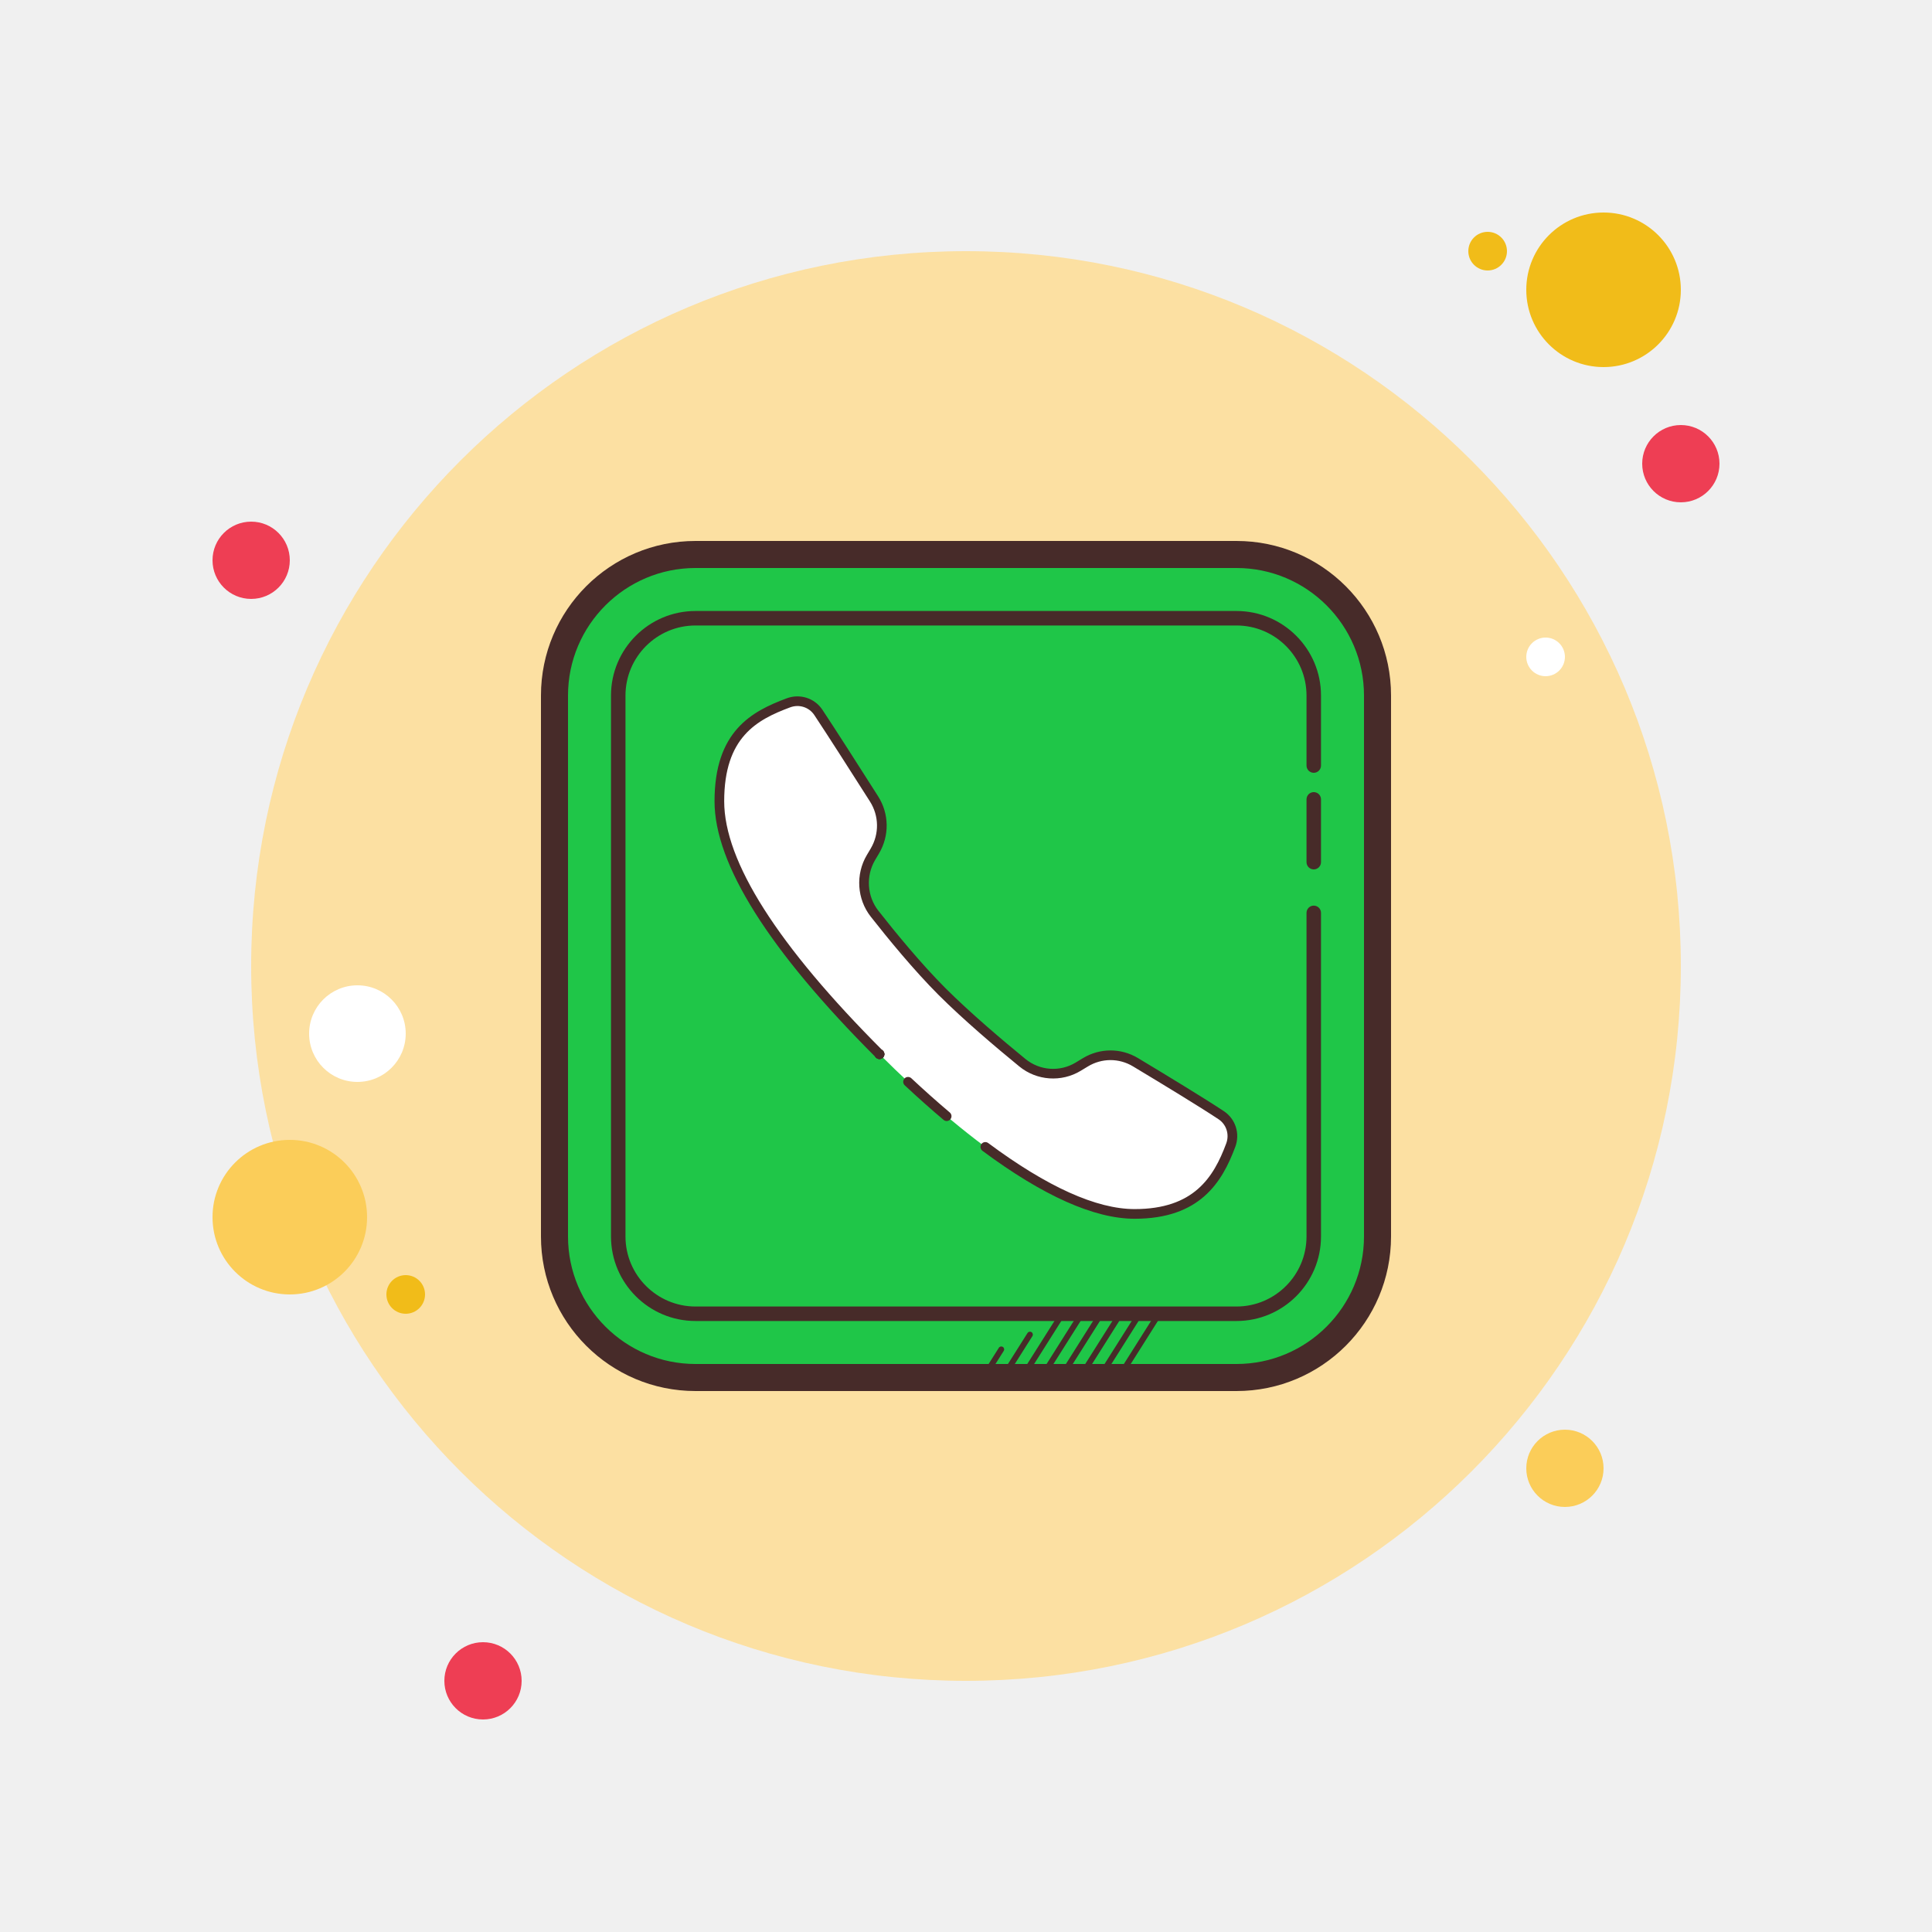
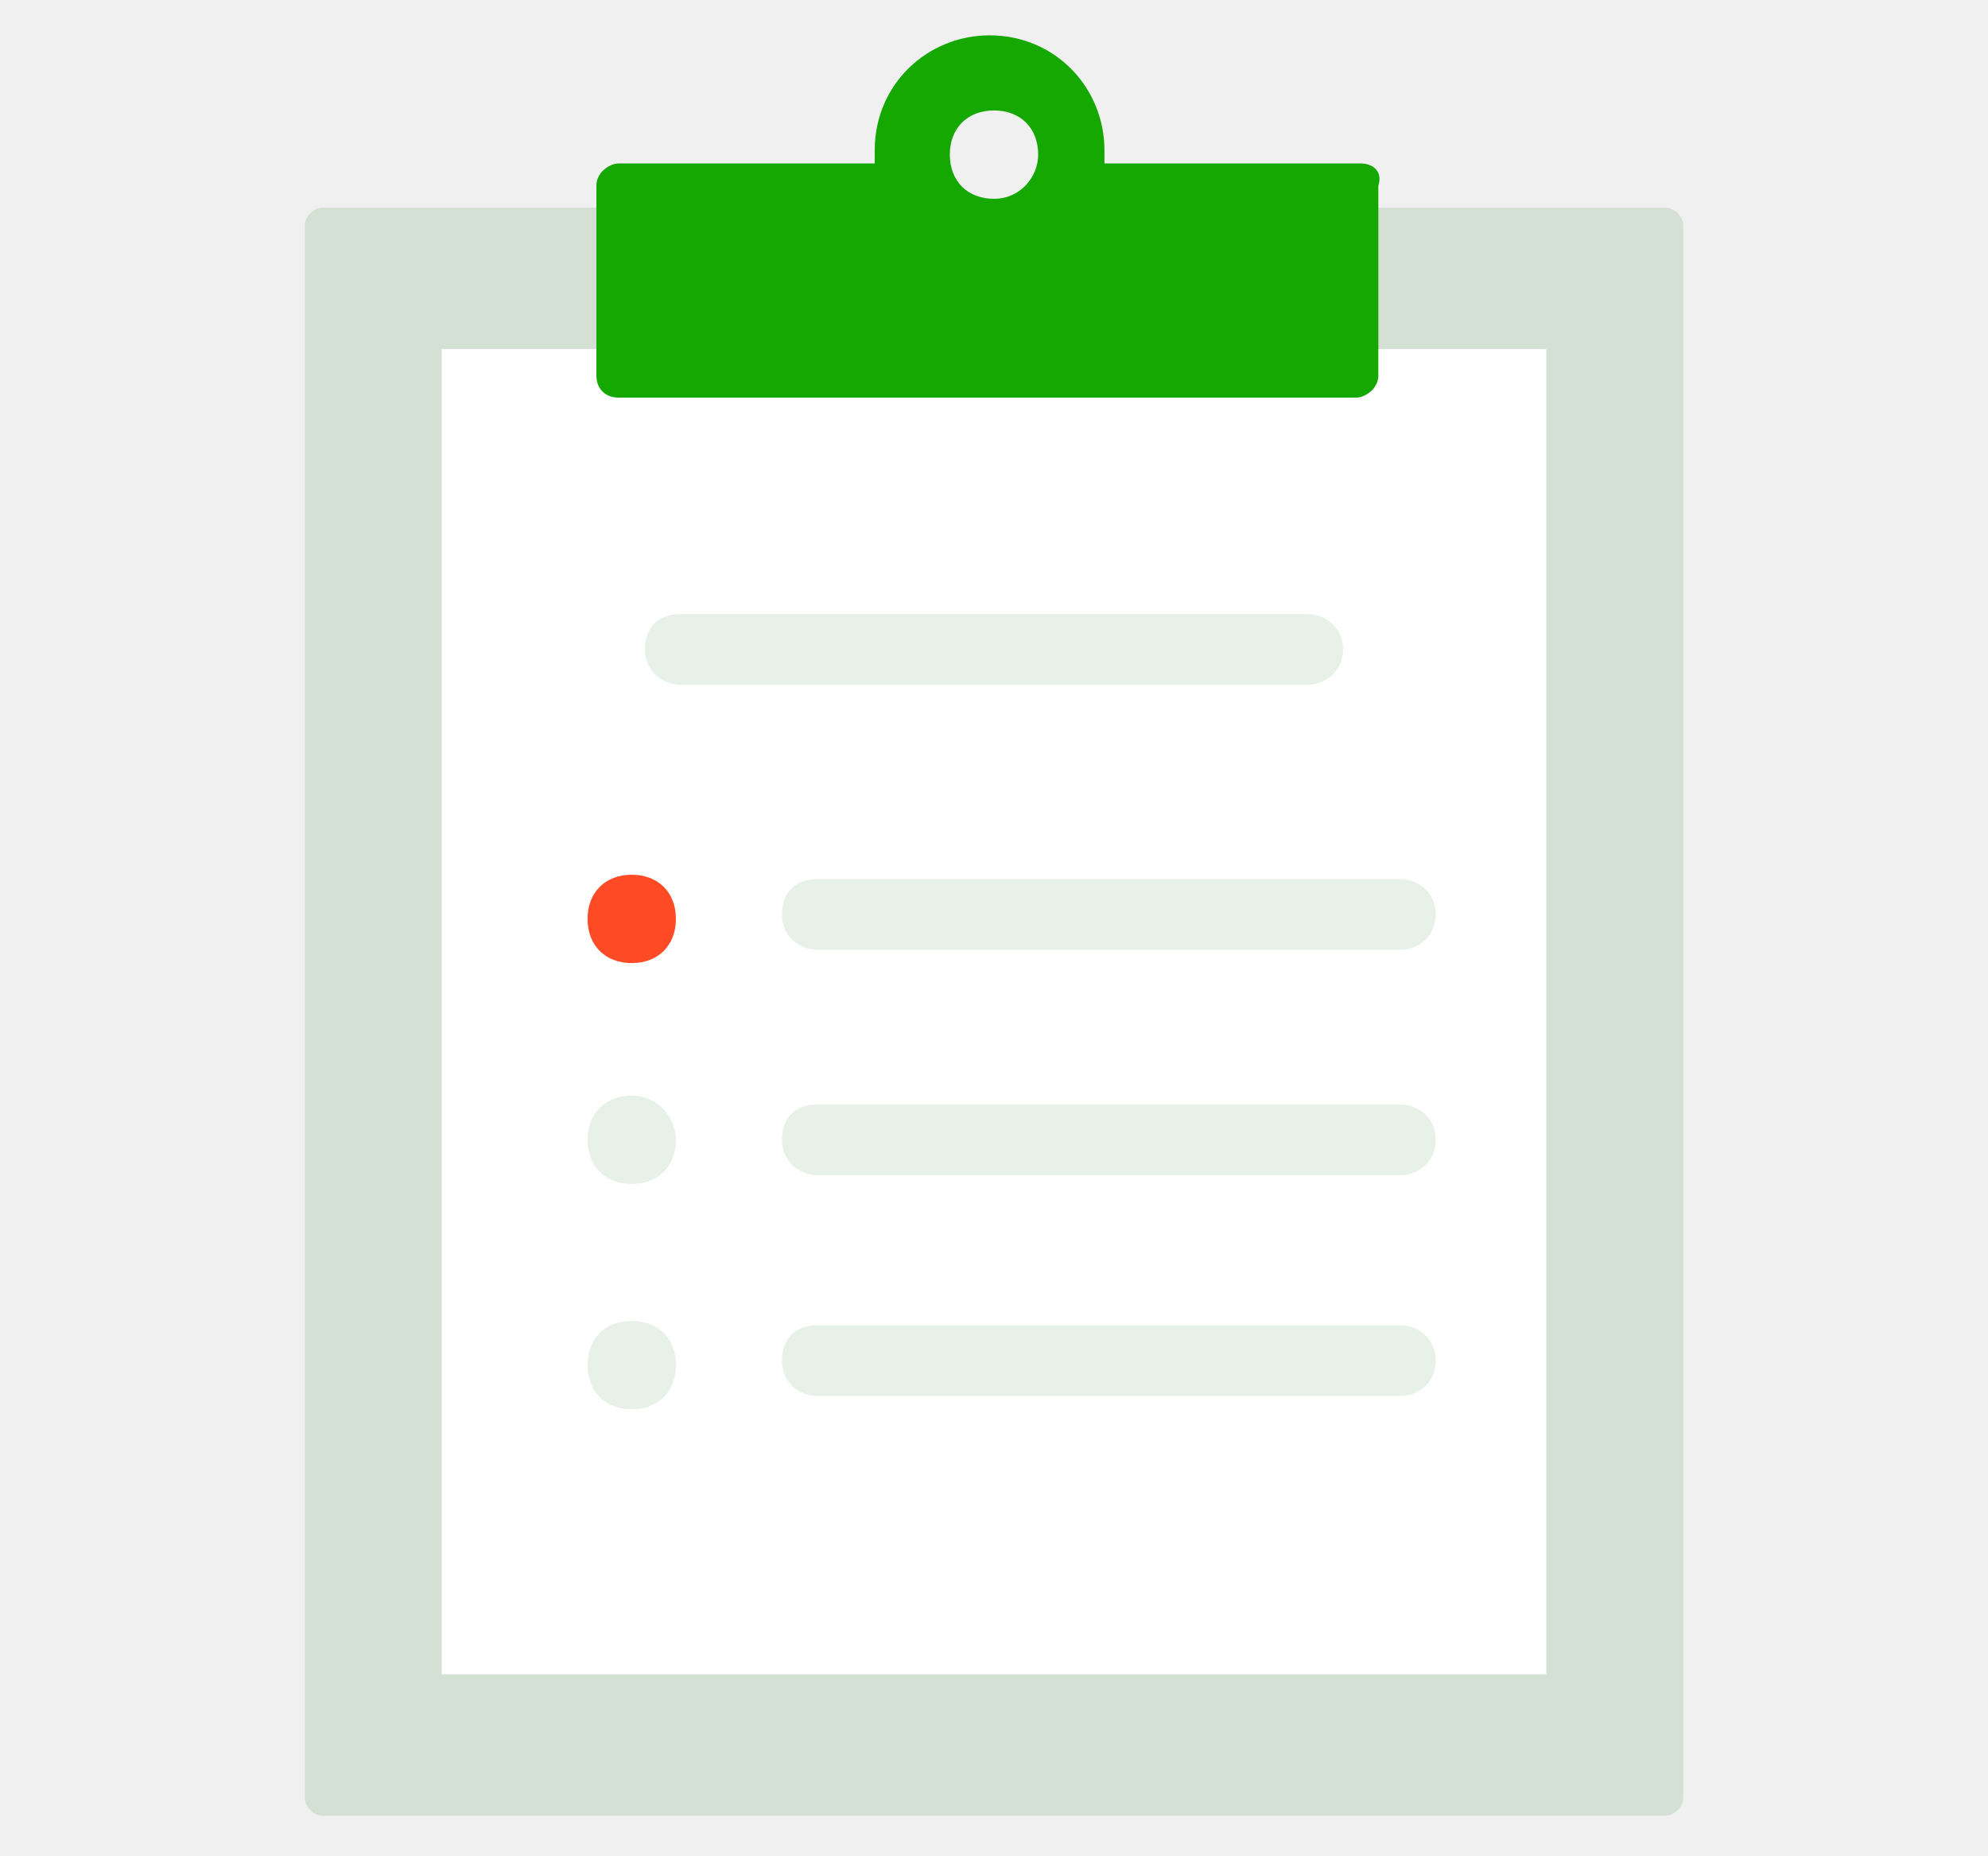
- <svg xmlns="http://www.w3.org/2000/svg" viewBox="0 0 100 100" width="50px" height="50px">
-   <path fill="#ee3e54" d="M13,27c-1.105,0-2,0.895-2,2s0.895,2,2,2s2-0.895,2-2S14.105,27,13,27z" />
-   <path fill="#f1bc19" d="M77,12c-0.552,0-1,0.448-1,1s0.448,1,1,1s1-0.448,1-1S77.552,12,77,12z" />
-   <path fill="#fce0a2" d="M50,13c-20.435,0-37,16.565-37,37s16.565,37,37,37s37-16.565,37-37S70.435,13,50,13z" />
-   <path fill="#f1bc19" d="M83,11c-2.209,0-4,1.791-4,4s1.791,4,4,4s4-1.791,4-4S85.209,11,83,11z" />
-   <path fill="#ee3e54" d="M87,22c-1.105,0-2,0.895-2,2s0.895,2,2,2s2-0.895,2-2S88.105,22,87,22z" />
-   <path fill="#fbcd59" d="M81,74c-1.105,0-2,0.895-2,2s0.895,2,2,2s2-0.895,2-2S82.105,74,81,74z M15,59c-2.209,0-4,1.791-4,4 c0,2.209,1.791,4,4,4s4-1.791,4-4C19,60.791,17.209,59,15,59z" />
-   <path fill="#ee3e54" d="M25,85c-1.105,0-2,0.895-2,2s0.895,2,2,2s2-0.895,2-2S26.105,85,25,85z" />
-   <path fill="#fff" d="M18.5,51c-1.381,0-2.5,1.119-2.5,2.5s1.119,2.5,2.5,2.5s2.5-1.119,2.5-2.5S19.881,51,18.5,51z" />
-   <path fill="#f1bc19" d="M21,66c-0.552,0-1,0.448-1,1s0.448,1,1,1s1-0.448,1-1S21.552,66,21,66z" />
-   <path fill="#fff" d="M80,33c-0.552,0-1,0.448-1,1s0.448,1,1,1s1-0.448,1-1S80.552,33,80,33z" />
-   <path fill="#1fc648" d="M28.989,64.011V35.989c0-3.866,3.134-7,7-7h28.023c3.866,0,7,3.134,7,7v28.023c0,3.866-3.134,7-7,7 H35.989C32.123,71.011,28.989,67.877,28.989,64.011z" />
-   <path fill="#472b29" d="M64,29.4c3.639,0,6.6,2.961,6.6,6.6v28c0,3.639-2.961,6.6-6.6,6.6H36c-3.639,0-6.6-2.961-6.6-6.6V36 c0-3.639,2.961-6.6,6.6-6.6H64 M64,28H36c-4.418,0-8,3.582-8,8v28c0,4.418,3.582,8,8,8h28c4.418,0,8-3.582,8-8V36 C72,31.582,68.418,28,64,28L64,28z" />
-   <path fill="#472b29" d="M64,68.375H36c-2.413,0-4.375-1.962-4.375-4.375V36c0-2.413,1.962-4.375,4.375-4.375h28 c2.413,0,4.375,1.962,4.375,4.375v3.625C68.375,39.832,68.207,40,68,40s-0.375-0.168-0.375-0.375V36 c0-1.999-1.626-3.625-3.625-3.625H36c-1.999,0-3.625,1.626-3.625,3.625v28c0,1.999,1.626,3.625,3.625,3.625h28 c1.999,0,3.625-1.626,3.625-3.625V47.25c0-0.207,0.168-0.375,0.375-0.375s0.375,0.168,0.375,0.375V64 C68.375,66.413,66.413,68.375,64,68.375z" />
-   <path fill="#472b29" d="M68,45c-0.207,0-0.375-0.168-0.375-0.375v-3.25C67.625,41.168,67.793,41,68,41 s0.375,0.168,0.375,0.375v3.25C68.375,44.832,68.207,45,68,45z" />
-   <path fill="#472b29" d="M58.013,71.281c-0.027,0-0.056-0.007-0.08-0.023c-0.07-0.044-0.091-0.137-0.047-0.207l1.962-3.106 c0.044-0.07,0.138-0.091,0.207-0.047c0.07,0.044,0.091,0.137,0.047,0.207l-1.962,3.106C58.112,71.257,58.063,71.281,58.013,71.281 z" />
-   <path fill="#472b29" d="M57.013,71.281c-0.027,0-0.056-0.007-0.08-0.023c-0.07-0.044-0.091-0.137-0.047-0.207l1.962-3.106 c0.044-0.07,0.139-0.091,0.207-0.047c0.07,0.044,0.091,0.137,0.047,0.207l-1.962,3.106C57.112,71.257,57.063,71.281,57.013,71.281 z" />
-   <path fill="#472b29" d="M56.013,71.281c-0.027,0-0.056-0.007-0.08-0.023c-0.07-0.044-0.091-0.137-0.047-0.207l1.962-3.106 c0.044-0.07,0.139-0.091,0.207-0.047c0.07,0.044,0.091,0.137,0.047,0.207l-1.962,3.106C56.112,71.257,56.063,71.281,56.013,71.281 z" />
-   <path fill="#472b29" d="M55.013,71.281c-0.027,0-0.056-0.007-0.08-0.023c-0.07-0.044-0.091-0.137-0.047-0.207l1.962-3.106 c0.044-0.07,0.139-0.091,0.207-0.047c0.07,0.044,0.091,0.137,0.047,0.207l-1.962,3.106C55.112,71.257,55.063,71.281,55.013,71.281 z" />
-   <path fill="#472b29" d="M54.013,71.281c-0.027,0-0.056-0.007-0.08-0.023c-0.07-0.044-0.091-0.137-0.047-0.207l1.962-3.106 c0.044-0.07,0.139-0.091,0.207-0.047c0.07,0.044,0.091,0.137,0.047,0.207l-1.962,3.106C54.112,71.257,54.063,71.281,54.013,71.281 z" />
-   <path fill="#472b29" d="M53.013,71.281c-0.027,0-0.056-0.007-0.08-0.023c-0.07-0.044-0.091-0.137-0.047-0.207l1.962-3.106 c0.044-0.07,0.138-0.091,0.207-0.047c0.07,0.044,0.091,0.137,0.047,0.207l-1.962,3.106C53.112,71.257,53.063,71.281,53.013,71.281 z" />
-   <path fill="#472b29" d="M52.013,71.281c-0.027,0-0.056-0.007-0.08-0.023c-0.07-0.044-0.091-0.137-0.047-0.207l1.297-2.053 c0.044-0.07,0.138-0.091,0.207-0.047c0.07,0.044,0.091,0.137,0.047,0.207l-1.297,2.053C52.112,71.257,52.063,71.281,52.013,71.281 z" />
-   <path fill="#472b29" d="M51.013,71.281c-0.027,0-0.056-0.007-0.08-0.023c-0.07-0.044-0.091-0.137-0.047-0.207l0.813-1.289 c0.043-0.071,0.139-0.09,0.207-0.047c0.07,0.044,0.091,0.137,0.047,0.207l-0.813,1.289C51.112,71.257,51.063,71.281,51.013,71.281 z" />
-   <path fill="#fff" d="M42.36,36.875c0.655,0.986,1.998,3.088,2.881,4.476c0.521,0.819,0.536,1.864,0.041,2.7l-0.2,0.338 c-0.542,0.914-0.469,2.071,0.186,2.906c0.896,1.142,2.226,2.765,3.492,4.03c1.287,1.286,2.981,2.72,4.158,3.682 c0.827,0.676,1.98,0.758,2.891,0.204l0.37-0.224c0.798-0.484,1.793-0.487,2.592-0.006c1.365,0.821,3.449,2.085,4.438,2.743 c0.508,0.338,0.709,0.977,0.496,1.548c-0.637,1.714-1.678,3.561-4.974,3.561c-3.794,0-9.043-4.106-13.205-8.266l0,0 c-0.001-0.001-0.003-0.003-0.005-0.005c-0.001-0.001-0.003-0.003-0.005-0.005l0,0c-4.16-4.162-8.281-9.198-8.281-13.085 c0-3.536,1.862-4.457,3.577-5.095C41.383,36.166,42.022,36.367,42.36,36.875z" />
-   <path fill="#472b29" d="M49,58.024c-0.057,0-0.114-0.02-0.161-0.059c-0.662-0.559-1.339-1.161-2.01-1.789 c-0.101-0.094-0.106-0.252-0.012-0.354c0.094-0.102,0.254-0.105,0.354-0.012c0.665,0.622,1.335,1.219,1.99,1.772 c0.105,0.089,0.119,0.247,0.03,0.352C49.142,57.994,49.071,58.024,49,58.024z" />
-   <path fill="#472b29" d="M58.73,63.083c-2.088,0-4.739-1.184-7.88-3.518c-0.11-0.083-0.134-0.239-0.051-0.35 c0.083-0.112,0.239-0.133,0.35-0.052c3.052,2.269,5.603,3.419,7.581,3.419c3.056,0,4.084-1.633,4.739-3.398 c0.174-0.466,0.01-0.982-0.399-1.253c-0.959-0.638-2.938-1.841-4.429-2.737c-0.721-0.434-1.614-0.431-2.333,0.006l-0.37,0.224 c-0.997,0.604-2.275,0.515-3.179-0.225c-1.192-0.975-2.885-2.408-4.177-3.699c-1.277-1.278-2.614-2.909-3.511-4.052 c-0.714-0.909-0.797-2.19-0.205-3.188l0.2-0.337c0.45-0.76,0.436-1.694-0.037-2.438c-0.961-1.511-2.241-3.513-2.879-4.472 c-0.271-0.409-0.786-0.575-1.253-0.4c-1.727,0.642-3.413,1.546-3.413,4.86c0,3.117,2.762,7.46,8.208,12.908 c0.098,0.098,0.098,0.256,0,0.354s-0.256,0.098-0.354,0c-5.544-5.545-8.354-10.007-8.354-13.262c0-3.634,1.93-4.656,3.739-5.329 c0.683-0.253,1.442-0.011,1.843,0.592c0.641,0.962,1.922,2.967,2.885,4.48c0.574,0.904,0.592,2.039,0.045,2.961l-0.2,0.337 c-0.486,0.822-0.419,1.876,0.168,2.625c0.889,1.132,2.212,2.746,3.472,4.007c1.277,1.276,2.956,2.698,4.14,3.666 c0.739,0.606,1.785,0.682,2.603,0.184l0.37-0.224c0.879-0.533,1.97-0.536,2.851-0.007c1.495,0.899,3.48,2.107,4.448,2.75 c0.603,0.4,0.846,1.159,0.591,1.844C63.255,61.201,62.101,63.083,58.73,63.083z" />
-   <path fill="#472b29" d="M45.52,54.81c-0.069,0-0.13-0.03-0.18-0.08c-0.05-0.04-0.07-0.11-0.07-0.17 c0-0.07,0.021-0.13,0.07-0.18c0.07-0.07,0.18-0.09,0.27-0.05c0.03,0.01,0.061,0.03,0.08,0.05c0.051,0.05,0.08,0.11,0.08,0.18 c0,0.06-0.029,0.13-0.08,0.17C45.649,54.78,45.58,54.81,45.52,54.81z" />
-   <path fill="#472b29" d="M45.518,54.812c-0.08,0-0.157-0.038-0.205-0.11l0.003-0.001c-0.06-0.113-0.035-0.265,0.072-0.337 c0.116-0.077,0.26-0.059,0.337,0.056c0.076,0.115,0.048,0.272-0.067,0.349C45.614,54.797,45.565,54.812,45.518,54.812z" />
-   <path fill="#472b29" d="M45.525,54.817c-0.062,0-0.123-0.023-0.17-0.066c-0.083-0.073-0.11-0.196-0.059-0.3 c0.063-0.124,0.215-0.174,0.335-0.112c0.039,0.02,0.077,0.053,0.102,0.089c0.076,0.115,0.046,0.27-0.069,0.347 C45.621,54.804,45.573,54.817,45.525,54.817z" />
-   <path fill="#472b29" d="M45.52,54.82c-0.06,0-0.13-0.03-0.17-0.08c-0.05-0.04-0.08-0.11-0.08-0.17 c0-0.07,0.03-0.13,0.08-0.18c0.021-0.02,0.05-0.04,0.08-0.05c0.09-0.04,0.2-0.02,0.271,0.05c0.05,0.05,0.08,0.11,0.08,0.18 c0,0.06-0.03,0.13-0.08,0.17C45.66,54.79,45.59,54.82,45.52,54.82z" />
+ <svg xmlns="http://www.w3.org/2000/svg" width="45" height="42" viewBox="0 0 45 42" fill="none">
+   <path d="M7.3 41.1C7.1 41.1 6.9 40.9 6.9 40.7V5.1C6.9 4.9 7.1 4.7 7.3 4.7H37.7C37.9 4.7 38.1 4.9 38.1 5.1V35V40.7C38.1 40.9 37.9 41.1 37.7 41.1H7.3Z" fill="#D5E0D5" />
+   <path d="M35 7.9H10V37.9H35V7.9Z" fill="white" />
+   <path d="M30.8 3.7H25C25 3.6 25 3.5 25 3.4C25 2 23.9 0.8 22.4 0.8C21 0.8 19.8 1.9 19.8 3.4C19.8 3.5 19.8 3.6 19.8 3.7H14C13.8 3.7 13.5 3.9 13.5 4.2V8.5C13.5 8.8 13.7 9 14 9H30.7C30.9 9 31.2 8.8 31.2 8.5V4.2C31.3 3.9 31.1 3.7 30.8 3.7ZM22.5 4.5C21.9 4.5 21.5 4.1 21.5 3.5C21.5 2.9 21.9 2.5 22.5 2.5C23.1 2.5 23.5 2.9 23.5 3.5C23.5 4 23.1 4.5 22.5 4.5Z" fill="#14A800" />
+   <path d="M29.6 15.5H15.4C15 15.5 14.6 15.2 14.6 14.7C14.6 14.2 14.9 13.9 15.4 13.9H29.6C30 13.9 30.4 14.2 30.4 14.7C30.4 15.2 30 15.5 29.6 15.5Z" fill="#E8F1E8" />
+   <path d="M15.3 20.8C15.3 21.4 14.9 21.8 14.3 21.8C13.7 21.8 13.3 21.4 13.3 20.8C13.3 20.2 13.7 19.8 14.3 19.8C14.9 19.8 15.3 20.2 15.3 20.8Z" fill="#FF4B25" />
+   <path d="M15.3 25.8C15.3 26.4 14.9 26.8 14.3 26.8C13.7 26.8 13.3 26.4 13.3 25.8C13.3 25.2 13.7 24.8 14.3 24.8C14.9 24.8 15.3 25.3 15.3 25.8Z" fill="#E8F1E8" />
+   <path d="M15.3 30.9C15.3 31.5 14.9 31.9 14.3 31.9C13.7 31.9 13.3 31.5 13.3 30.9C13.3 30.3 13.7 29.9 14.3 29.9C14.9 29.9 15.3 30.3 15.3 30.9Z" fill="#E8F1E8" />
+   <path d="M31.7 21.5H18.5C18.1 21.5 17.7 21.2 17.7 20.7C17.7 20.2 18 19.9 18.5 19.9H31.7C32.1 19.9 32.5 20.2 32.5 20.7C32.5 21.2 32.1 21.5 31.7 21.5Z" fill="#E8F1E8" />
+   <path d="M31.7 26.6H18.5C18.1 26.6 17.7 26.3 17.7 25.8C17.7 25.3 18 25 18.5 25H31.7C32.1 25 32.5 25.3 32.5 25.8C32.5 26.3 32.1 26.6 31.7 26.6Z" fill="#E8F1E8" />
+   <path d="M31.7 31.6H18.5C18.1 31.6 17.7 31.3 17.7 30.8C17.7 30.3 18 30 18.5 30H31.7C32.1 30 32.5 30.3 32.5 30.8C32.5 31.3 32.1 31.6 31.7 31.6Z" fill="#E8F1E8" />
</svg>
